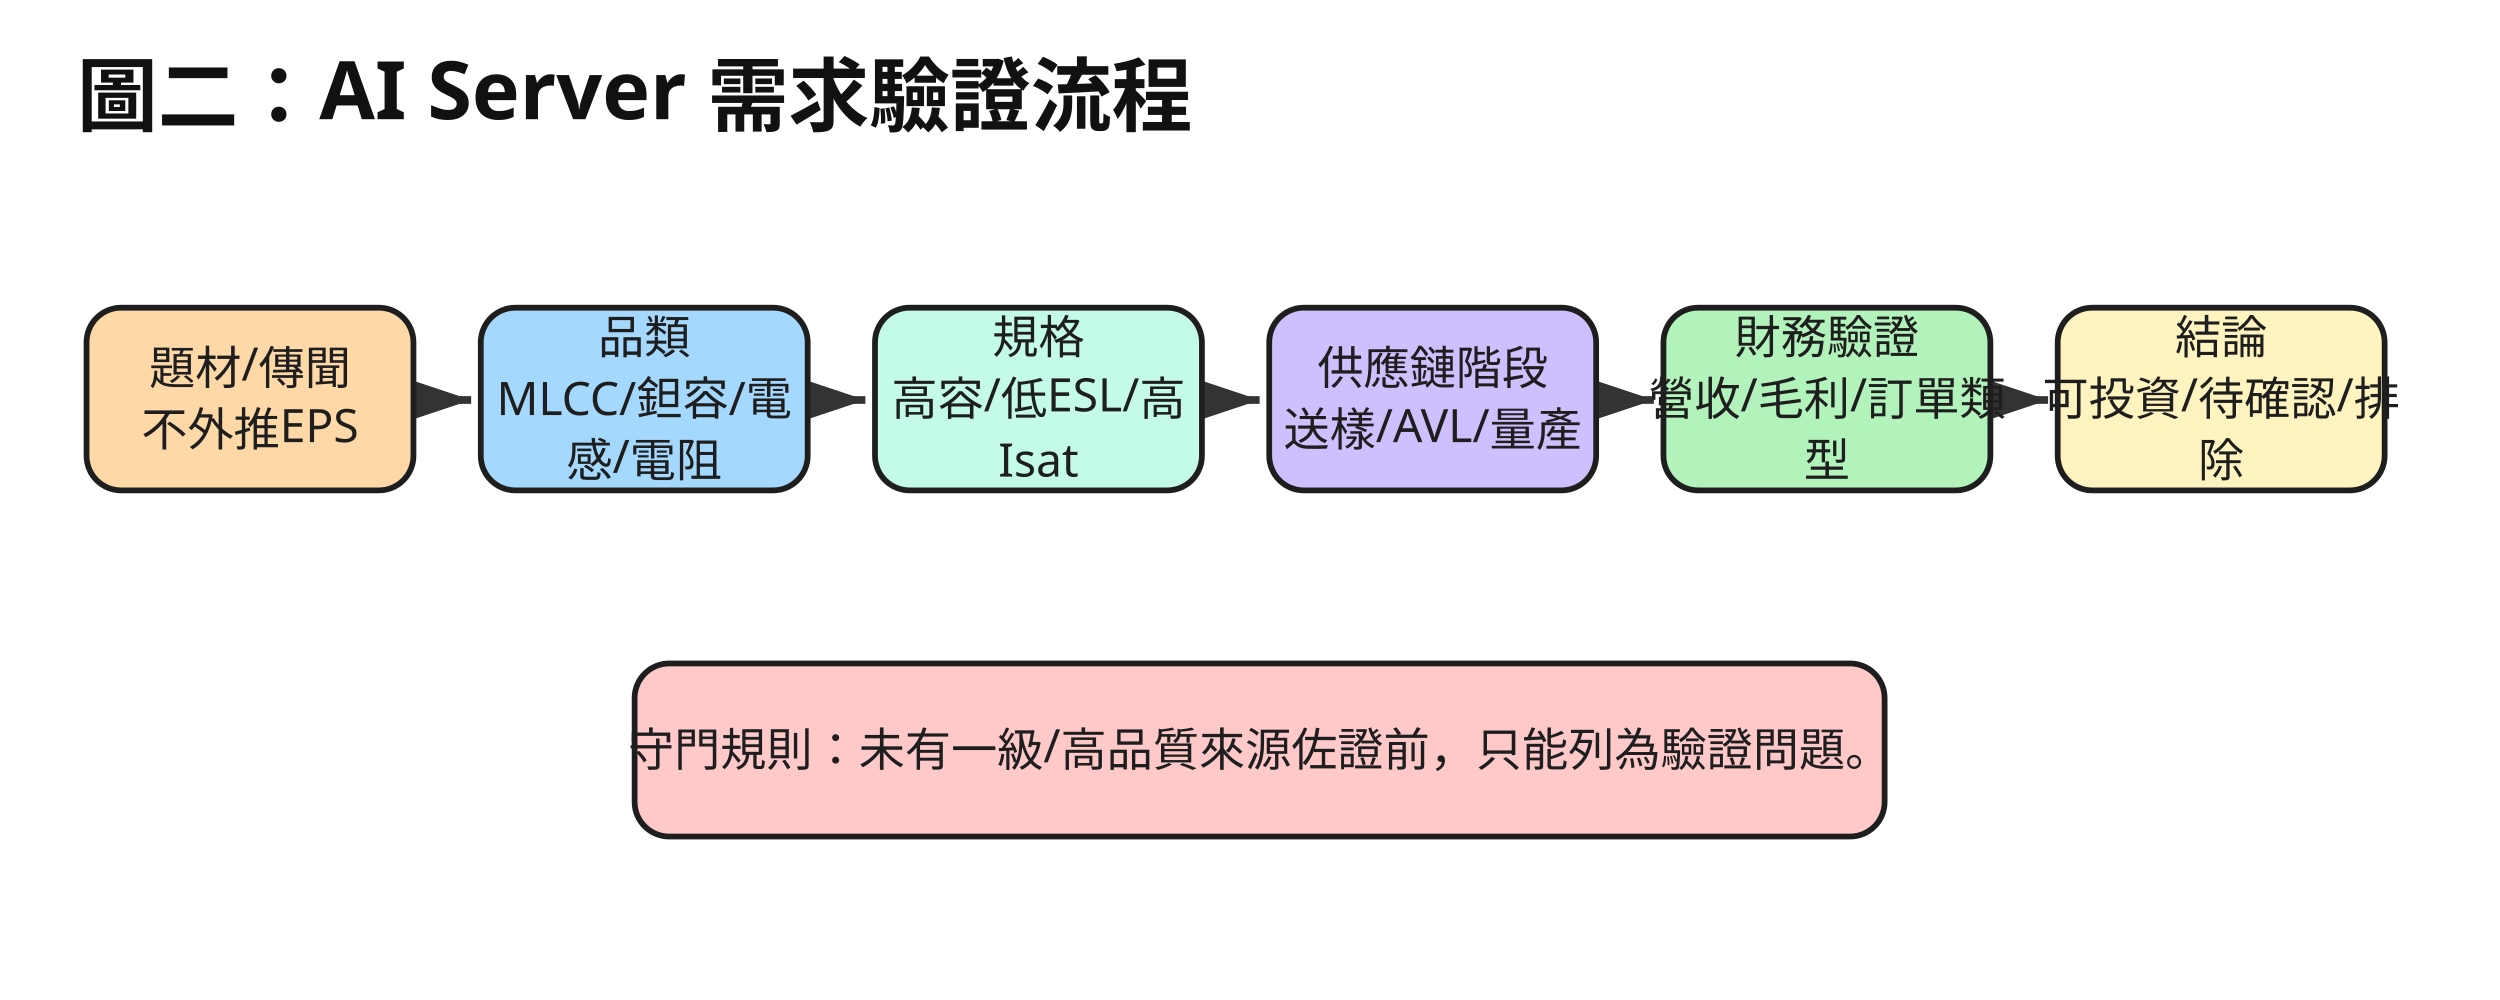
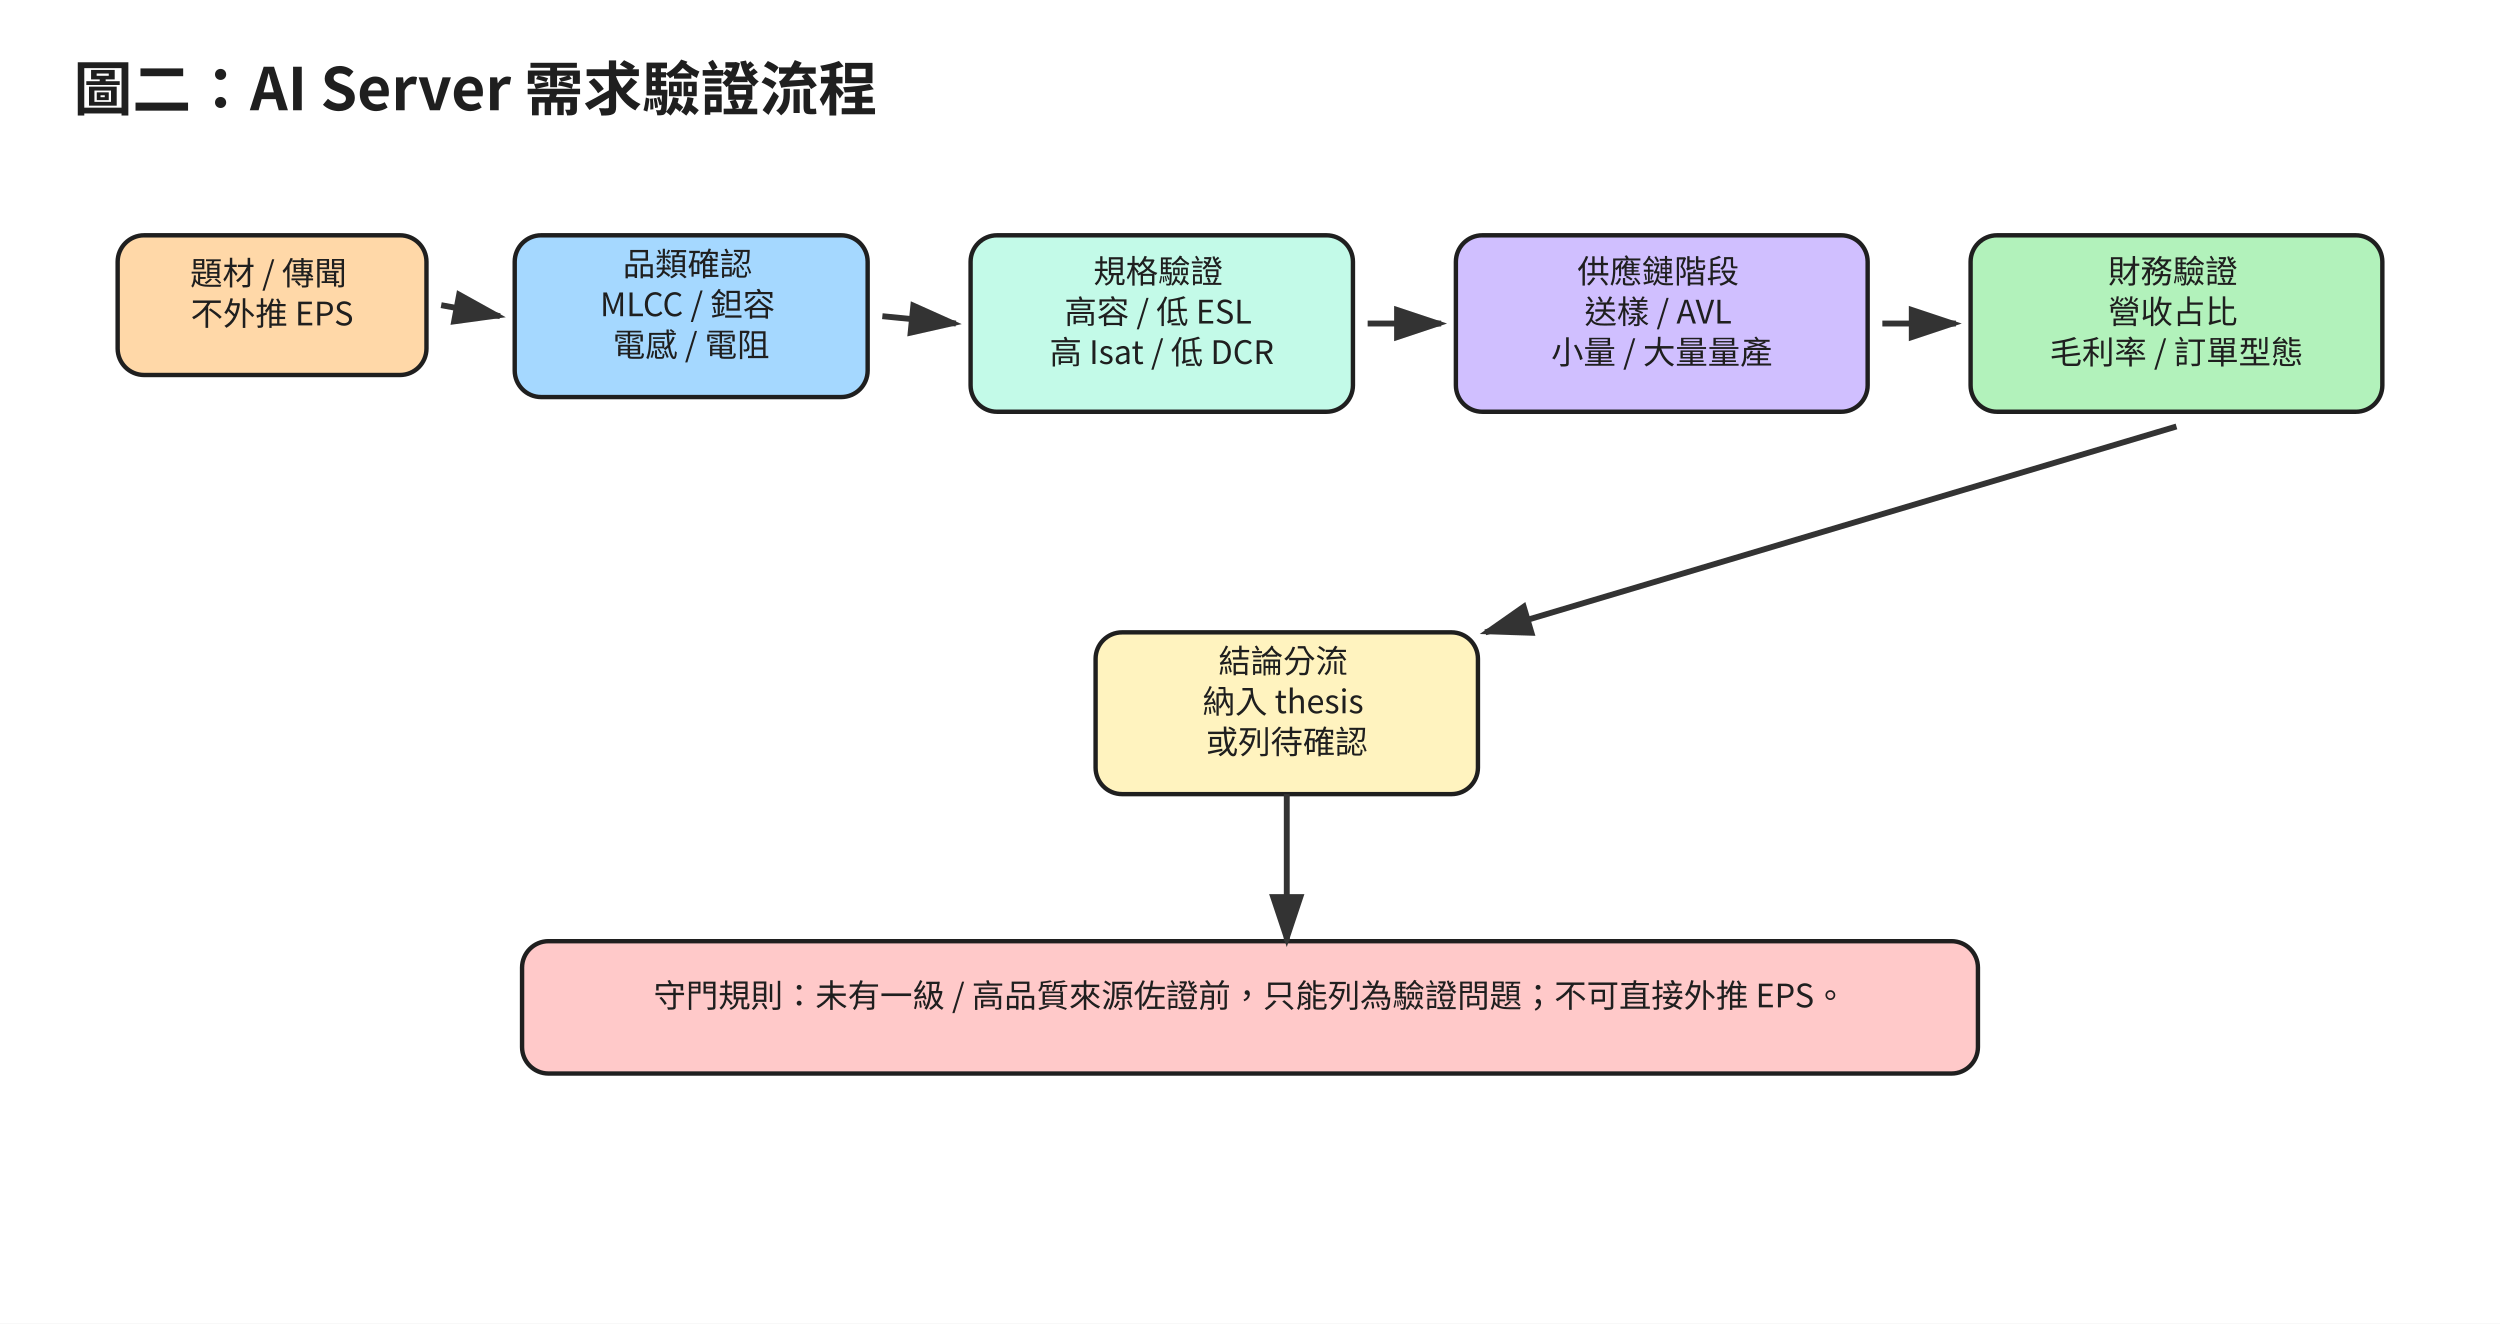
- <svg xmlns="http://www.w3.org/2000/svg" width="1300" height="520" viewBox="0 0 1300 520">
+ <svg xmlns="http://www.w3.org/2000/svg" width="1700" height="900" viewBox="0 0 1700 900">
  <rect width="100%" height="100%" fill="white" />
-   <text x="40" y="65" font-family="Microsoft JhengHei, sans-serif" font-size="42" font-weight="700" fill="#111">圖二：AI Server 需求驗證流程</text>
  <defs>
-     <marker id="arrow" markerWidth="10" markerHeight="10" refX="9" refY="3" orient="auto" markerUnits="strokeWidth">
+     <marker id="arrow" markerWidth="10" markerHeight="10" refX="8" refY="3" orient="auto">
      <path d="M0,0 L0,6 L9,3 z" fill="#333" />
    </marker>
  </defs>
-   <line x1="220" y1="208" x2="245" y2="208" stroke="#333" stroke-width="4" marker-end="url(#arrow)" />
-   <line x1="425" y1="208" x2="450" y2="208" stroke="#333" stroke-width="4" marker-end="url(#arrow)" />
-   <line x1="630" y1="208" x2="655" y2="208" stroke="#333" stroke-width="4" marker-end="url(#arrow)" />
-   <line x1="835" y1="208" x2="860" y2="208" stroke="#333" stroke-width="4" marker-end="url(#arrow)" />
-   <line x1="1040" y1="208" x2="1065" y2="208" stroke="#333" stroke-width="4" marker-end="url(#arrow)" />
-   <rect x="45" y="160" width="170" height="95" rx="18" fill="#ffd8a8" stroke="#1e1e1e" stroke-width="3" />
-   <text x="130.0" y="191.5" text-anchor="middle" dominant-baseline="middle" font-family="Microsoft JhengHei, sans-serif" font-size="24" fill="#1e1e1e">題材/傳聞</text>
-   <text x="130.0" y="223.5" text-anchor="middle" dominant-baseline="middle" font-family="Microsoft JhengHei, sans-serif" font-size="24" fill="#1e1e1e">不外推EPS</text>
-   <rect x="250" y="160" width="170" height="95" rx="18" fill="#a5d8ff" stroke="#1e1e1e" stroke-width="3" />
-   <text x="335.0" y="175.5" text-anchor="middle" dominant-baseline="middle" font-family="Microsoft JhengHei, sans-serif" font-size="24" fill="#1e1e1e">品類</text>
-   <text x="335.0" y="207.5" text-anchor="middle" dominant-baseline="middle" font-family="Microsoft JhengHei, sans-serif" font-size="24" fill="#1e1e1e">MLCC/鉭容/電</text>
-   <text x="335.0" y="239.5" text-anchor="middle" dominant-baseline="middle" font-family="Microsoft JhengHei, sans-serif" font-size="24" fill="#1e1e1e">感/電阻</text>
-   <rect x="455" y="160" width="170" height="95" rx="18" fill="#c3fae8" stroke="#1e1e1e" stroke-width="3" />
-   <text x="540.0" y="175.5" text-anchor="middle" dominant-baseline="middle" font-family="Microsoft JhengHei, sans-serif" font-size="24" fill="#1e1e1e">規格</text>
-   <text x="540.0" y="207.5" text-anchor="middle" dominant-baseline="middle" font-family="Microsoft JhengHei, sans-serif" font-size="24" fill="#1e1e1e">高容/低ESL/高</text>
-   <text x="540.0" y="239.5" text-anchor="middle" dominant-baseline="middle" font-family="Microsoft JhengHei, sans-serif" font-size="24" fill="#1e1e1e">Isat</text>
-   <rect x="660" y="160" width="170" height="95" rx="18" fill="#d0bfff" stroke="#1e1e1e" stroke-width="3" />
-   <text x="745.0" y="191.5" text-anchor="middle" dominant-baseline="middle" font-family="Microsoft JhengHei, sans-serif" font-size="24" fill="#1e1e1e">供應鏈階段</text>
-   <text x="745.0" y="223.5" text-anchor="middle" dominant-baseline="middle" font-family="Microsoft JhengHei, sans-serif" font-size="24" fill="#1e1e1e">送樣/AVL/量產</text>
-   <rect x="865" y="160" width="170" height="95" rx="18" fill="#b2f2bb" stroke="#1e1e1e" stroke-width="3" />
-   <text x="950.0" y="175.5" text-anchor="middle" dominant-baseline="middle" font-family="Microsoft JhengHei, sans-serif" font-size="24" fill="#1e1e1e">財務驗證</text>
-   <text x="950.0" y="207.5" text-anchor="middle" dominant-baseline="middle" font-family="Microsoft JhengHei, sans-serif" font-size="24" fill="#1e1e1e">營收/毛利/訂單類</text>
-   <text x="950.0" y="239.5" text-anchor="middle" dominant-baseline="middle" font-family="Microsoft JhengHei, sans-serif" font-size="24" fill="#1e1e1e">型</text>
-   <rect x="1070" y="160" width="170" height="95" rx="18" fill="#fff3bf" stroke="#1e1e1e" stroke-width="3" />
-   <text x="1155.0" y="175.5" text-anchor="middle" dominant-baseline="middle" font-family="Microsoft JhengHei, sans-serif" font-size="24" fill="#1e1e1e">結論</text>
-   <text x="1155.0" y="207.5" text-anchor="middle" dominant-baseline="middle" font-family="Microsoft JhengHei, sans-serif" font-size="24" fill="#1e1e1e">可投資/待確認/排</text>
-   <text x="1155.0" y="239.5" text-anchor="middle" dominant-baseline="middle" font-family="Microsoft JhengHei, sans-serif" font-size="24" fill="#1e1e1e">除</text>
-   <rect x="330" y="345" width="650" height="90" rx="18" fill="#ffc9c9" stroke="#1e1e1e" stroke-width="3" />
-   <text x="655.0" y="390.0" text-anchor="middle" dominant-baseline="middle" font-family="Microsoft JhengHei, sans-serif" font-size="24" fill="#1e1e1e">守門規則：未有一級/高品質來源佐證前，只能列為驗證問題。</text>
+   <text x="50" y="75" font-family="Microsoft JhengHei, Noto Sans CJK TC, sans-serif" font-size="40" font-weight="700" fill="#1f1f1f" text-anchor="start">
+     <tspan x="50" dy="0">圖二：AI Server 需求驗證流程</tspan>
+   </text>
+   <rect x="80" y="160" width="210" height="95" rx="18" fill="#ffd8a8" stroke="#1f1f1f" stroke-width="3" />
+   <text x="185.0" y="193.75" font-family="Microsoft JhengHei, Noto Sans CJK TC, sans-serif" font-size="22" font-weight="400" fill="#1f1f1f" text-anchor="middle">
+     <tspan x="185.0" dy="0">題材 / 傳聞</tspan>
+     <tspan x="185.0" dy="27.5">不外推 EPS</tspan>
+   </text>
+   <rect x="350" y="160" width="240" height="110" rx="18" fill="#a5d8ff" stroke="#1f1f1f" stroke-width="3" />
+   <text x="470.0" y="187.5" font-family="Microsoft JhengHei, Noto Sans CJK TC, sans-serif" font-size="22" font-weight="400" fill="#1f1f1f" text-anchor="middle">
+     <tspan x="470.0" dy="0">品類確認</tspan>
+     <tspan x="470.0" dy="27.5">MLCC / 鉭容</tspan>
+     <tspan x="470.0" dy="27.5">電感 / 電阻</tspan>
+   </text>
+   <rect x="660" y="160" width="260" height="120" rx="18" fill="#c3fae8" stroke="#1f1f1f" stroke-width="3" />
+   <text x="790.0" y="192.5" font-family="Microsoft JhengHei, Noto Sans CJK TC, sans-serif" font-size="22" font-weight="400" fill="#1f1f1f" text-anchor="middle">
+     <tspan x="790.0" dy="0">規格驗證</tspan>
+     <tspan x="790.0" dy="27.5">高容 / 低 ESL</tspan>
+     <tspan x="790.0" dy="27.5">高 Isat / 低 DCR</tspan>
+   </text>
+   <rect x="990" y="160" width="280" height="120" rx="18" fill="#d0bfff" stroke="#1f1f1f" stroke-width="3" />
+   <text x="1130.0" y="192.5" font-family="Microsoft JhengHei, Noto Sans CJK TC, sans-serif" font-size="22" font-weight="400" fill="#1f1f1f" text-anchor="middle">
+     <tspan x="1130.0" dy="0">供應鏈階段</tspan>
+     <tspan x="1130.0" dy="27.5">送樣 / AVL</tspan>
+     <tspan x="1130.0" dy="27.5">小量 / 大量量產</tspan>
+   </text>
+   <rect x="1340" y="160" width="280" height="120" rx="18" fill="#b2f2bb" stroke="#1f1f1f" stroke-width="3" />
+   <text x="1480.0" y="192.5" font-family="Microsoft JhengHei, Noto Sans CJK TC, sans-serif" font-size="22" font-weight="400" fill="#1f1f1f" text-anchor="middle">
+     <tspan x="1480.0" dy="0">財務驗證</tspan>
+     <tspan x="1480.0" dy="27.5">營收占比</tspan>
+     <tspan x="1480.0" dy="27.5">毛利率 / 訂單型態</tspan>
+   </text>
+   <rect x="745" y="430" width="260" height="110" rx="18" fill="#fff3bf" stroke="#1f1f1f" stroke-width="3" />
+   <text x="875.0" y="457.5" font-family="Microsoft JhengHei, Noto Sans CJK TC, sans-serif" font-size="22" font-weight="400" fill="#1f1f1f" text-anchor="middle">
+     <tspan x="875.0" dy="0">結論分流</tspan>
+     <tspan x="875.0" dy="27.5">納入 thesis</tspan>
+     <tspan x="875.0" dy="27.5">或列待確認</tspan>
+   </text>
+   <rect x="355" y="640" width="990" height="90" rx="18" fill="#ffc9c9" stroke="#1f1f1f" stroke-width="3" />
+   <text x="850.0" y="685.0" font-family="Microsoft JhengHei, Noto Sans CJK TC, sans-serif" font-size="22" font-weight="400" fill="#1f1f1f" text-anchor="middle">
+     <tspan x="850.0" dy="0">守門規則：未有一級 / 高品質來源佐證前，只能列為驗證問題；不可直接外推 EPS。</tspan>
+   </text>
+   <line x1="300" y1="207.5" x2="340" y2="215.0" stroke="#333" stroke-width="4" marker-end="url(#arrow)" />
+   <line x1="600" y1="215.0" x2="650" y2="220.0" stroke="#333" stroke-width="4" marker-end="url(#arrow)" />
+   <line x1="930" y1="220.0" x2="980" y2="220.0" stroke="#333" stroke-width="4" marker-end="url(#arrow)" />
+   <line x1="1280" y1="220.0" x2="1330" y2="220.0" stroke="#333" stroke-width="4" marker-end="url(#arrow)" />
+   <line x1="1480" y1="290" x2="1010" y2="430" stroke="#333" stroke-width="4" marker-end="url(#arrow)" />
+   <line x1="875" y1="540" x2="875" y2="640" stroke="#333" stroke-width="4" marker-end="url(#arrow)" />
</svg>
